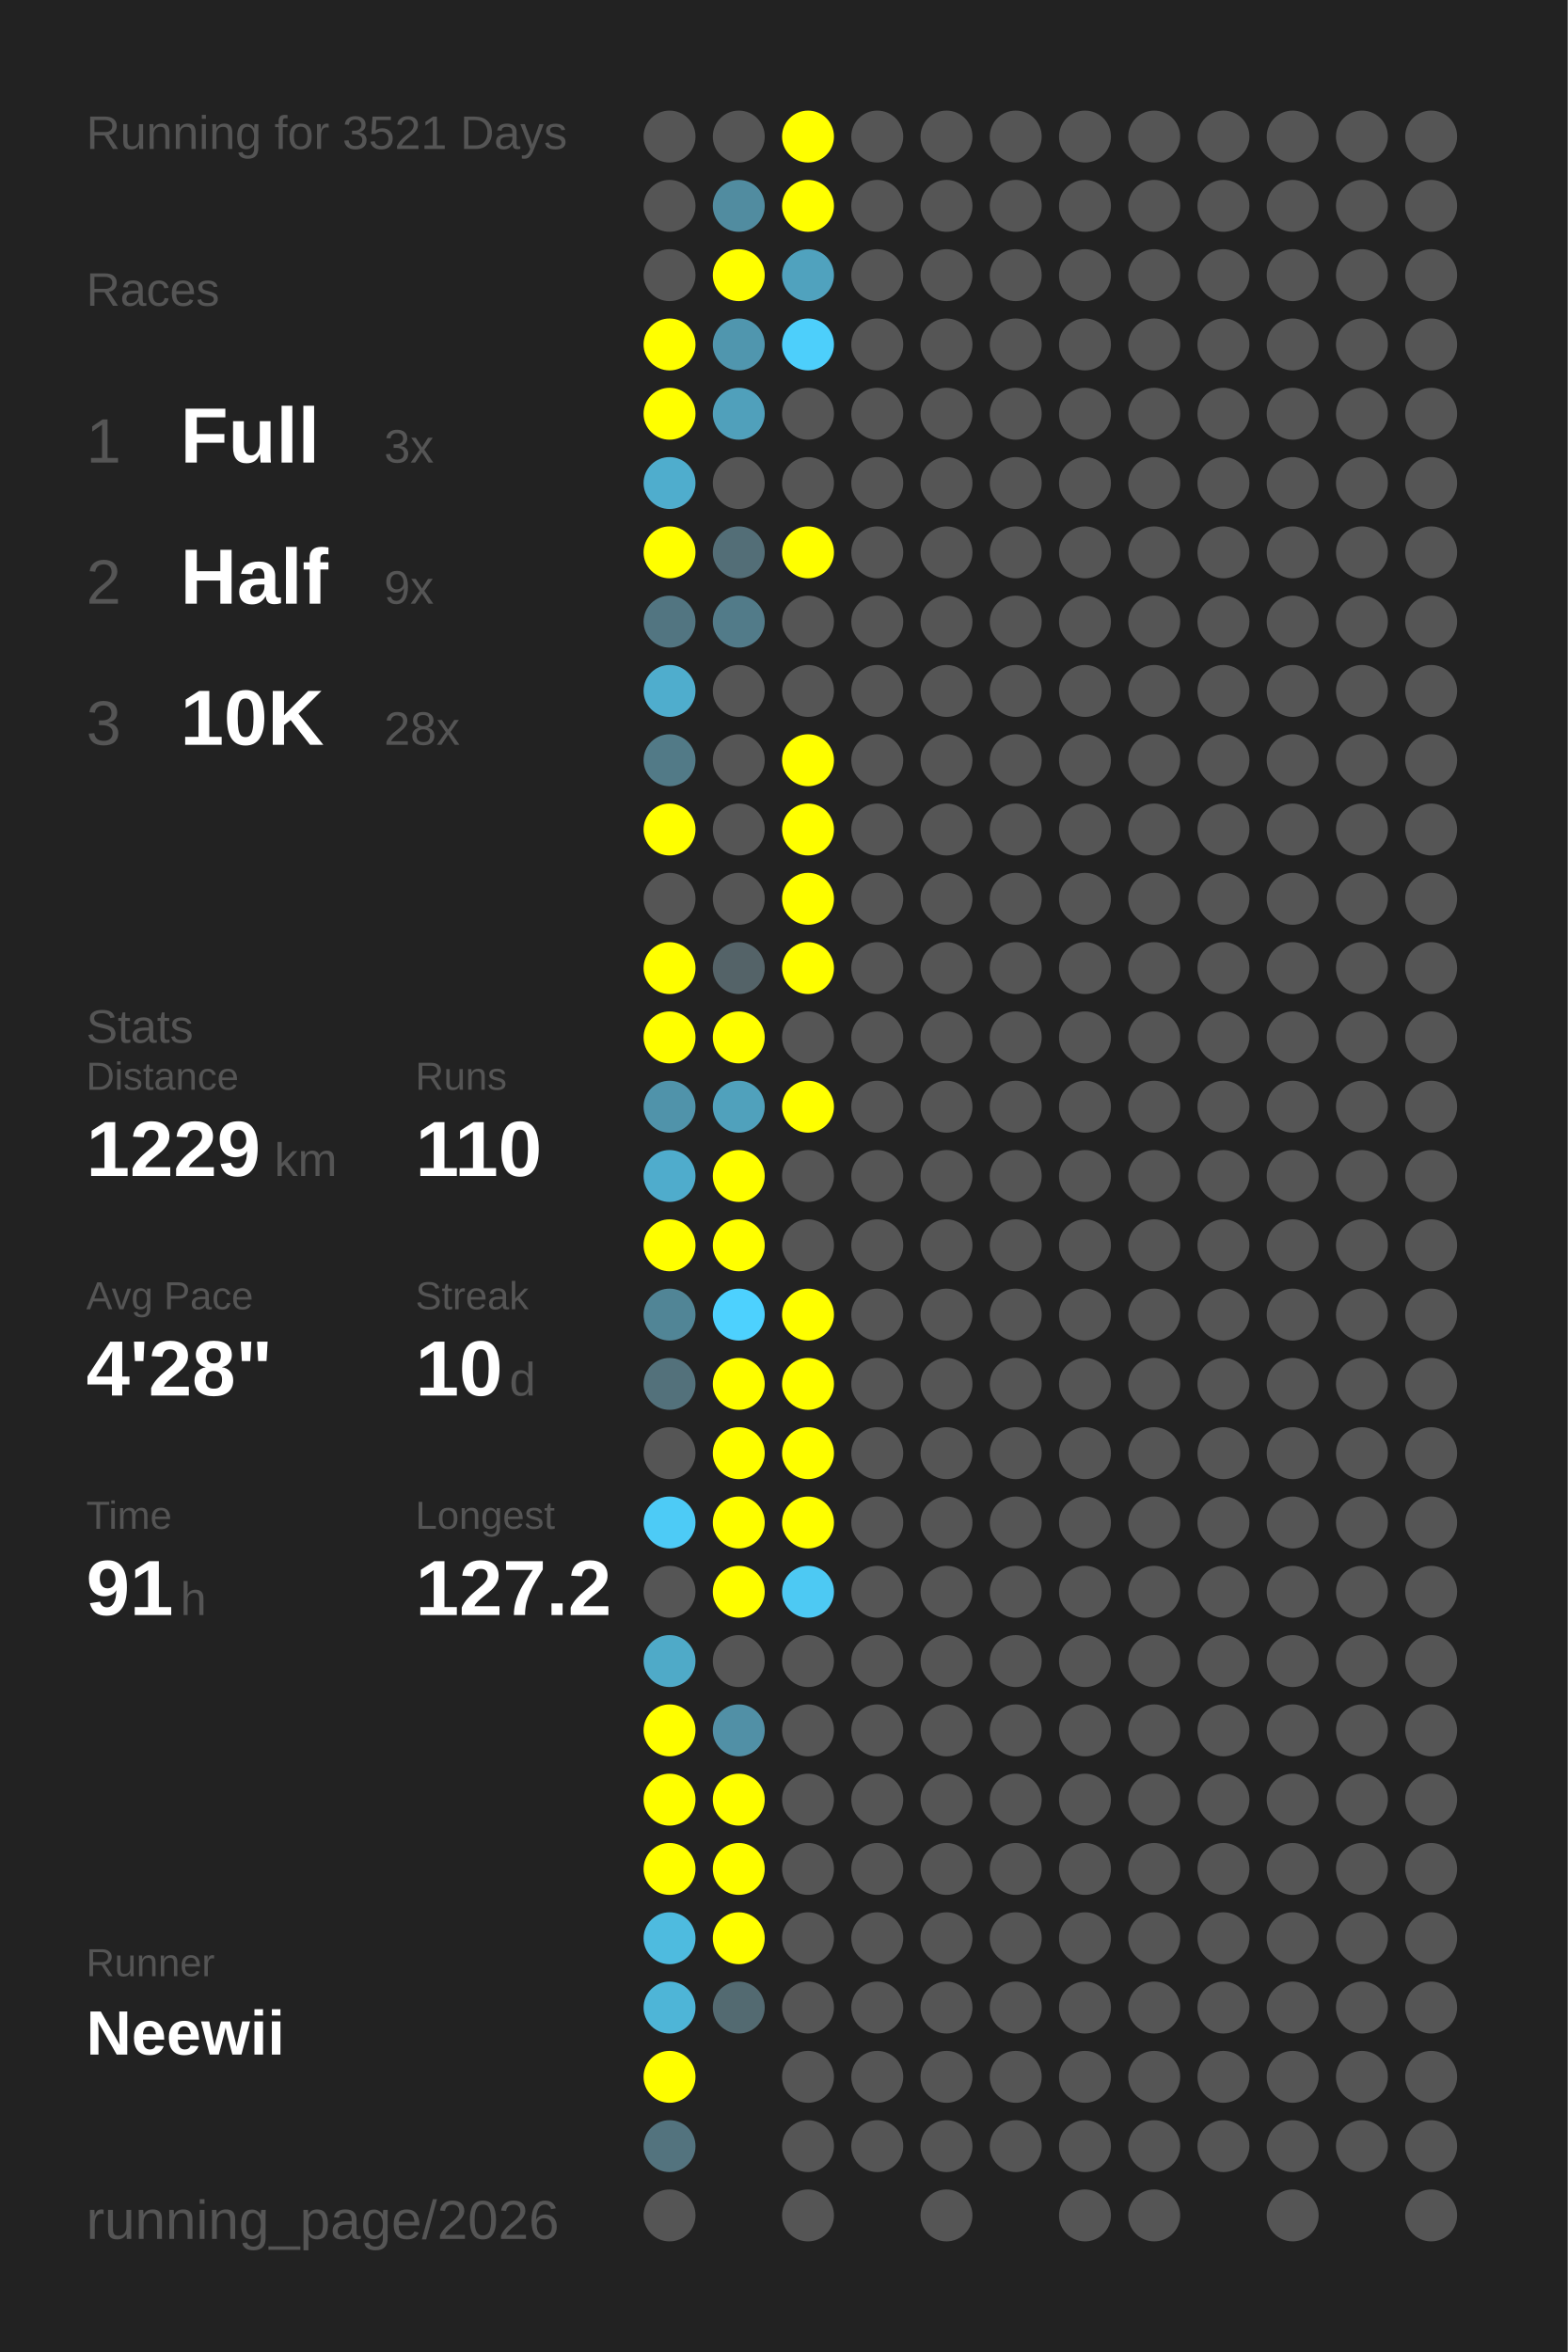
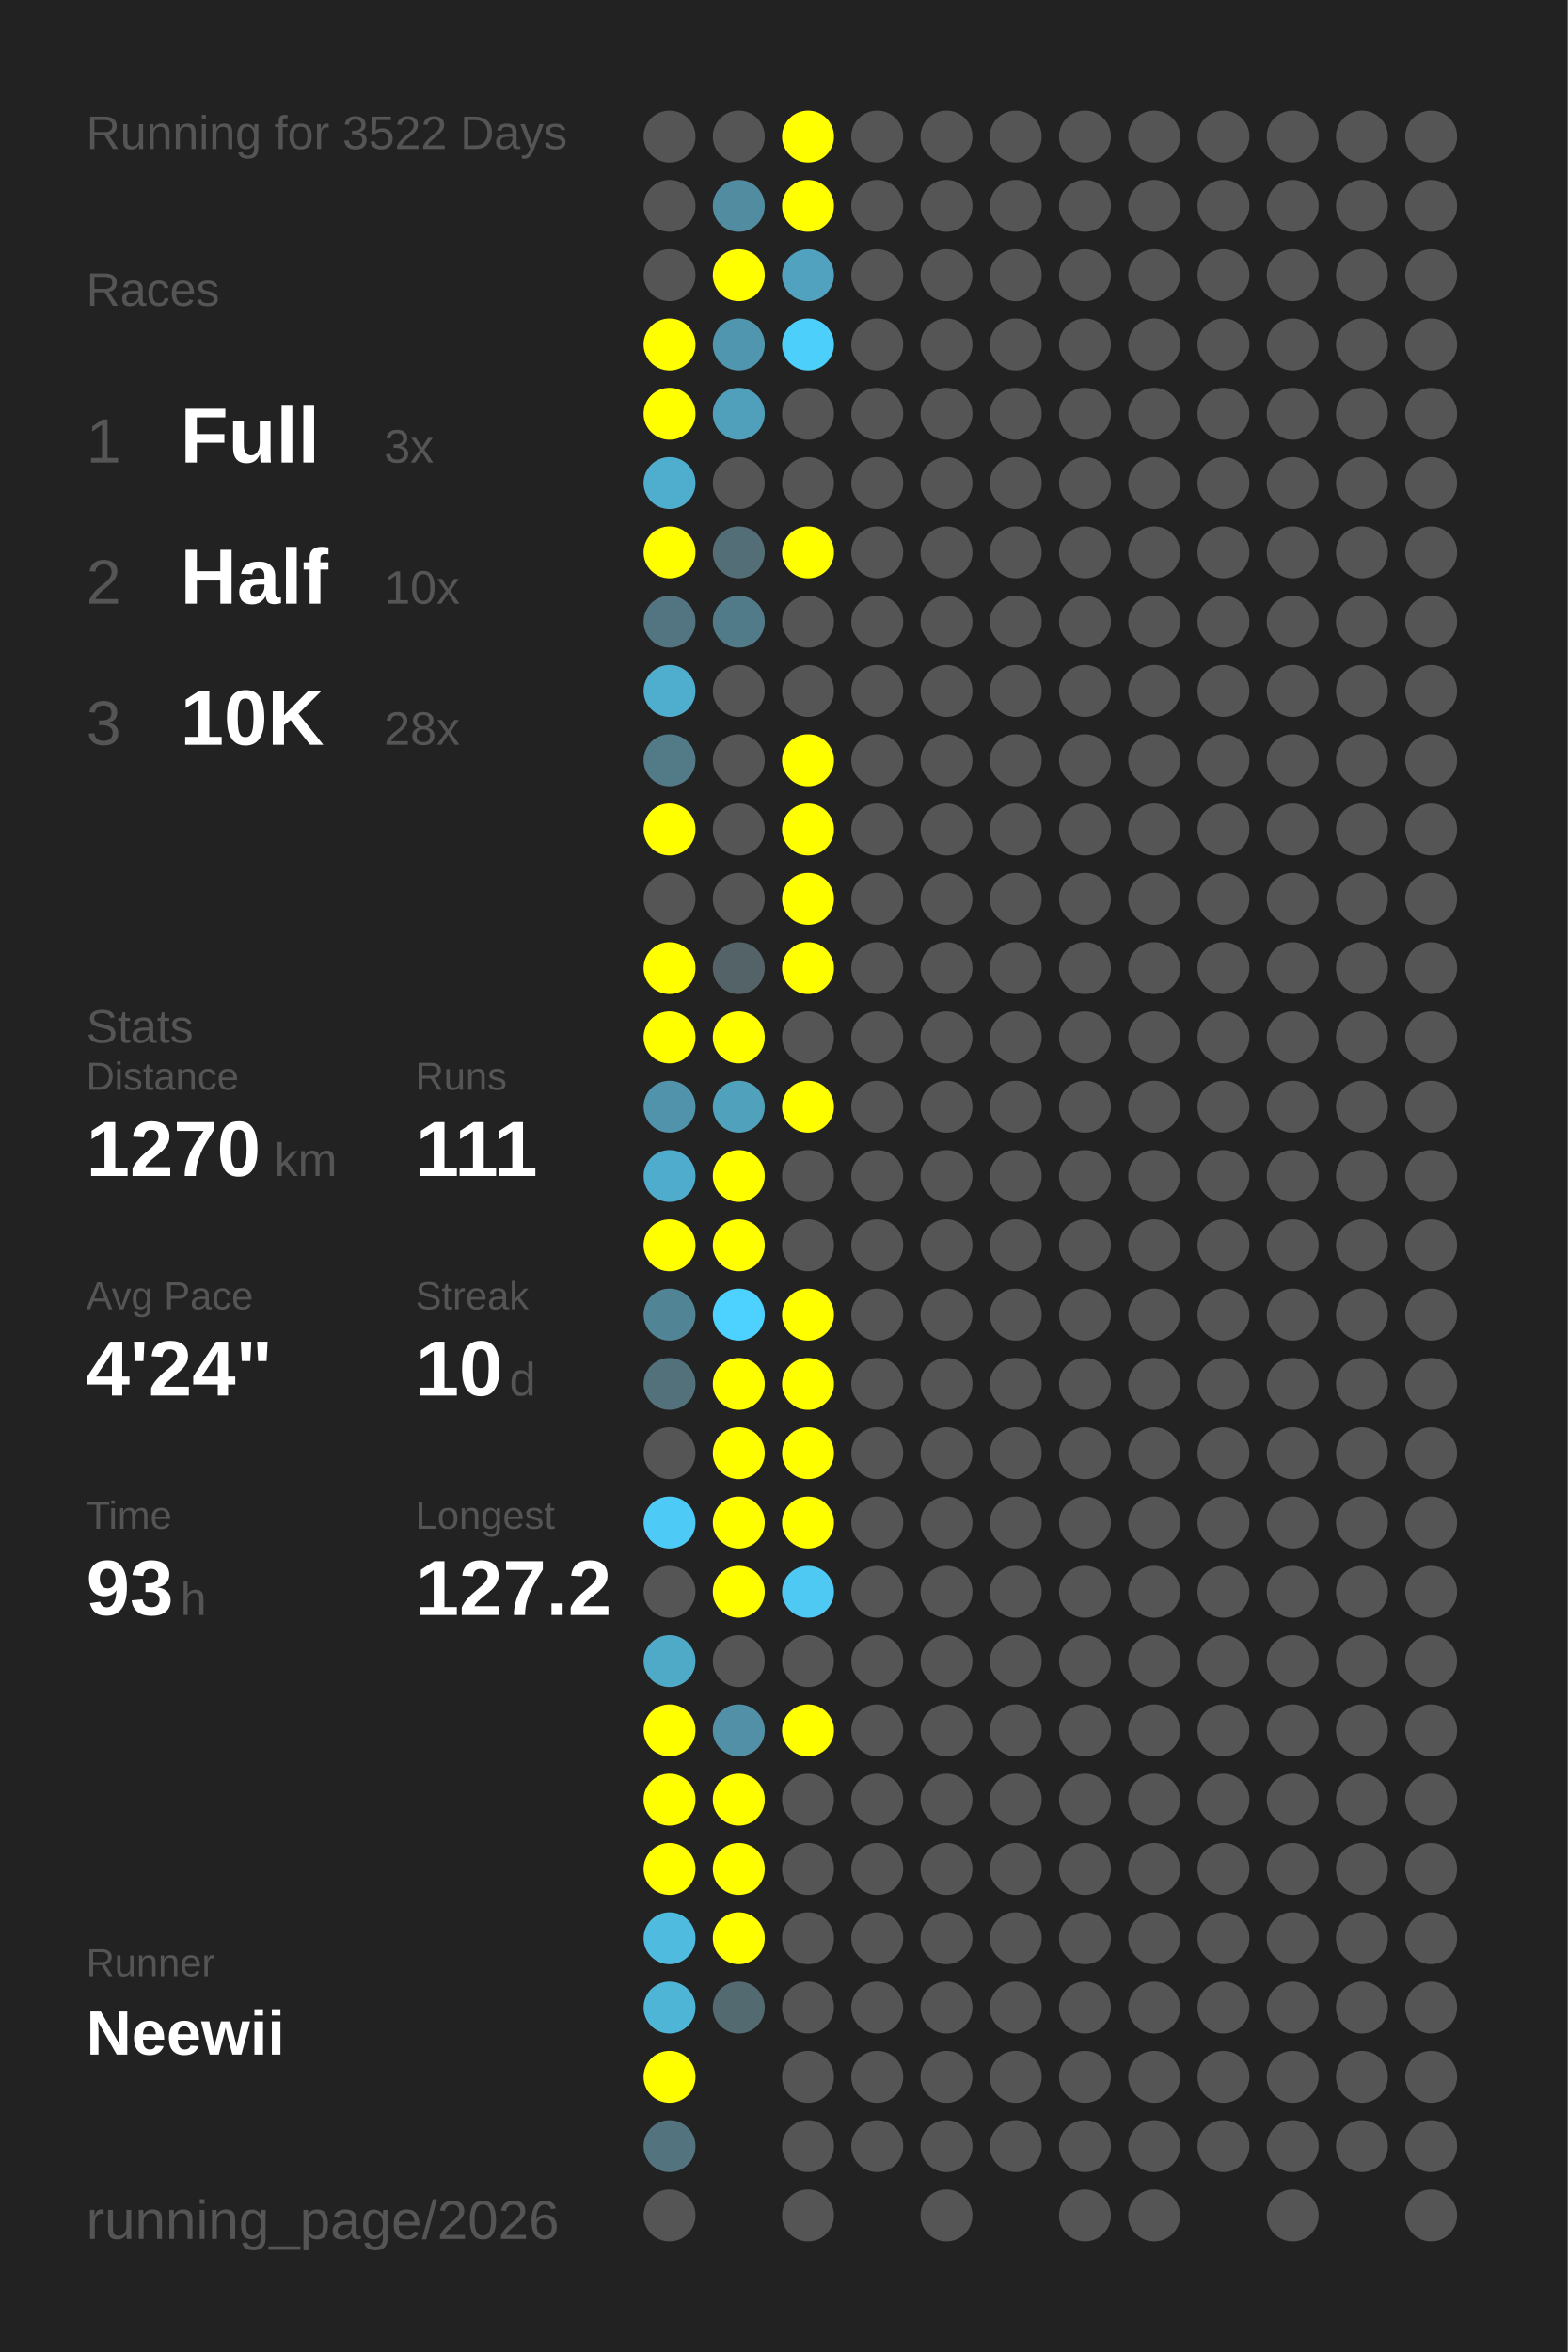
<svg xmlns="http://www.w3.org/2000/svg" baseProfile="full" height="300mm" version="1.1" viewBox="0,0,200,300" width="200mm">
  <defs />
  <rect fill="#222222" height="300" width="200" x="0" y="0" />
-   <text fill="#555555" style="font-size:6px; font-family:Arial;" x="11" y="19">Running for 3521 Days</text>
+   <text fill="#555555" style="font-size:6px; font-family:Arial;" x="11" y="19">Running for 3522 Days</text>
  <text fill="#555555" style="font-size:6px; font-family:Arial;" x="11" y="39">Races</text>
  <text fill="#555555" style="font-size:8px; font-family:Arial;" x="11" y="59">1</text>
  <text fill="#FFFFFF" style="font-size:10px; font-family:Arial; font-weight:bold;" x="23" y="59">Full</text>
  <text fill="#555555" style="font-size:6px; font-family:Arial;" x="49" y="59">3x</text>
  <text fill="#555555" style="font-size:8px; font-family:Arial;" x="11" y="77">2</text>
  <text fill="#FFFFFF" style="font-size:10px; font-family:Arial; font-weight:bold;" x="23" y="77">Half</text>
-   <text fill="#555555" style="font-size:6px; font-family:Arial;" x="49" y="77">9x</text>
+   <text fill="#555555" style="font-size:6px; font-family:Arial;" x="49" y="77">10x</text>
  <text fill="#555555" style="font-size:8px; font-family:Arial;" x="11" y="95">3</text>
  <text fill="#FFFFFF" style="font-size:10px; font-family:Arial; font-weight:bold;" x="23" y="95">10K</text>
  <text fill="#555555" style="font-size:6px; font-family:Arial;" x="49" y="95">28x</text>
  <text fill="#555555" style="font-size:6px; font-family:Arial;" x="11" y="133">Stats</text>
  <text fill="#555555" style="font-size:5px; font-family:Arial;" x="11" y="139">Distance</text>
-   <text fill="#FFFFFF" style="font-size:10px; font-family:Arial; font-weight:bold;" x="11" y="150">1229</text>
+   <text fill="#FFFFFF" style="font-size:10px; font-family:Arial; font-weight:bold;" x="11" y="150">1270</text>
  <text fill="#555555" style="font-size:6px; font-family:Arial;" x="35" y="150">km</text>
  <text fill="#555555" style="font-size:5px; font-family:Arial;" x="53" y="139">Runs</text>
-   <text fill="#FFFFFF" style="font-size:10px; font-family:Arial; font-weight:bold;" x="53" y="150">110</text>
+   <text fill="#FFFFFF" style="font-size:10px; font-family:Arial; font-weight:bold;" x="53" y="150">111</text>
  <text fill="#555555" style="font-size:5px; font-family:Arial;" x="11" y="167">Avg Pace</text>
-   <text fill="#FFFFFF" style="font-size:10px; font-family:Arial; font-weight:bold;" x="11" y="178">4'28"</text>
+   <text fill="#FFFFFF" style="font-size:10px; font-family:Arial; font-weight:bold;" x="11" y="178">4'24"</text>
  <text fill="#555555" style="font-size:5px; font-family:Arial;" x="53" y="167">Streak</text>
  <text fill="#FFFFFF" style="font-size:10px; font-family:Arial; font-weight:bold;" x="53" y="178">10</text>
  <text fill="#555555" style="font-size:6px; font-family:Arial;" x="65" y="178">d</text>
  <text fill="#555555" style="font-size:5px; font-family:Arial;" x="11" y="195">Time</text>
-   <text fill="#FFFFFF" style="font-size:10px; font-family:Arial; font-weight:bold;" x="11" y="206">91</text>
+   <text fill="#FFFFFF" style="font-size:10px; font-family:Arial; font-weight:bold;" x="11" y="206">93</text>
  <text fill="#555555" style="font-size:6px; font-family:Arial;" x="23" y="206">h</text>
  <text fill="#555555" style="font-size:5px; font-family:Arial;" x="53" y="195">Longest</text>
  <text fill="#FFFFFF" style="font-size:10px; font-family:Arial; font-weight:bold;" x="53" y="206">127.2</text>
  <text fill="#555555" style="font-size:5px; font-family:Arial;" x="11" y="252.065">Runner</text>
  <text fill="#FFFFFF" style="font-size:8px; font-family:Arial; font-weight:bold;" x="11" y="262.065">Neewii</text>
  <text fill="#555555" style="font-size:7px; font-family:Arial;" x="11" y="285.581">running_page/2026</text>
  <circle cx="85.417" cy="17.419" fill="#555555" r="3.312" />
  <circle cx="85.417" cy="26.258" fill="#555555" r="3.312" />
  <circle cx="85.417" cy="35.097" fill="#555555" r="3.312" />
  <circle cx="85.417" cy="43.935" fill="#FFFF00" r="3.312" />
  <circle cx="85.417" cy="52.774" fill="#FFFF00" r="3.312" />
  <circle cx="85.417" cy="61.613" fill="#4fadcd" r="3.312" />
  <circle cx="85.417" cy="70.452" fill="#FFFF00" r="3.312" />
  <circle cx="85.417" cy="79.29" fill="#527581" r="3.312" />
  <circle cx="85.417" cy="88.129" fill="#4fadcd" r="3.312" />
  <circle cx="85.417" cy="96.968" fill="#527a87" r="3.312" />
  <circle cx="85.417" cy="105.806" fill="#FFFF00" r="3.312" />
  <circle cx="85.417" cy="114.645" fill="#555555" r="3.312" />
  <circle cx="85.417" cy="123.484" fill="#FFFF00" r="3.312" />
  <circle cx="85.417" cy="132.323" fill="#FFFF00" r="3.312" />
  <circle cx="85.417" cy="141.161" fill="#5093aa" r="3.312" />
  <circle cx="85.417" cy="150" fill="#4faccc" r="3.312" />
  <circle cx="85.417" cy="158.839" fill="#FFFF00" r="3.312" />
  <circle cx="85.417" cy="167.677" fill="#518596" r="3.312" />
  <circle cx="85.417" cy="176.516" fill="#53717b" r="3.312" />
  <circle cx="85.417" cy="185.355" fill="#555555" r="3.312" />
  <circle cx="85.417" cy="194.194" fill="#4dcbf6" r="3.312" />
  <circle cx="85.417" cy="203.032" fill="#555555" r="3.312" />
  <circle cx="85.417" cy="211.871" fill="#4faac8" r="3.312" />
  <circle cx="85.417" cy="220.71" fill="#FFFF00" r="3.312" />
  <circle cx="85.417" cy="229.548" fill="#FFFF00" r="3.312" />
  <circle cx="85.417" cy="238.387" fill="#FFFF00" r="3.312" />
  <circle cx="85.417" cy="247.226" fill="#4ebbdf" r="3.312" />
  <circle cx="85.417" cy="256.065" fill="#4eb5d7" r="3.312" />
  <circle cx="85.417" cy="264.903" fill="#FFFF00" r="3.312" />
  <circle cx="85.417" cy="273.742" fill="#53737e" r="3.312" />
  <circle cx="85.417" cy="282.581" fill="#555555" r="3.312" />
  <circle cx="94.25" cy="17.419" fill="#555555" r="3.312" />
  <circle cx="94.25" cy="26.258" fill="#518ca0" r="3.312" />
  <circle cx="94.25" cy="35.097" fill="#FFFF00" r="3.312" />
  <circle cx="94.25" cy="43.935" fill="#5096ae" r="3.312" />
  <circle cx="94.25" cy="52.774" fill="#50a0bb" r="3.312" />
  <circle cx="94.25" cy="61.613" fill="#555555" r="3.312" />
  <circle cx="94.25" cy="70.452" fill="#536e77" r="3.312" />
  <circle cx="94.25" cy="79.29" fill="#527b89" r="3.312" />
  <circle cx="94.25" cy="88.129" fill="#555555" r="3.312" />
  <circle cx="94.25" cy="96.968" fill="#555555" r="3.312" />
  <circle cx="94.25" cy="105.806" fill="#555555" r="3.312" />
  <circle cx="94.25" cy="114.645" fill="#555555" r="3.312" />
  <circle cx="94.25" cy="123.484" fill="#546368" r="3.312" />
  <circle cx="94.25" cy="132.323" fill="#FFFF00" r="3.312" />
  <circle cx="94.25" cy="141.161" fill="#50a1bc" r="3.312" />
  <circle cx="94.25" cy="150" fill="#FFFF00" r="3.312" />
  <circle cx="94.25" cy="158.839" fill="#FFFF00" r="3.312" />
  <circle cx="94.25" cy="167.677" fill="#4dd1fe" r="3.312" />
  <circle cx="94.25" cy="176.516" fill="#FFFF00" r="3.312" />
  <circle cx="94.25" cy="185.355" fill="#FFFF00" r="3.312" />
  <circle cx="94.25" cy="194.194" fill="#FFFF00" r="3.312" />
  <circle cx="94.25" cy="203.032" fill="#FFFF00" r="3.312" />
  <circle cx="94.25" cy="211.871" fill="#555555" r="3.312" />
  <circle cx="94.25" cy="220.71" fill="#5190a6" r="3.312" />
  <circle cx="94.25" cy="229.548" fill="#FFFF00" r="3.312" />
  <circle cx="94.25" cy="238.387" fill="#FFFF00" r="3.312" />
  <circle cx="94.25" cy="247.226" fill="#FFFF00" r="3.312" />
  <circle cx="94.25" cy="256.065" fill="#536a71" r="3.312" />
  <circle cx="103.083" cy="17.419" fill="#FFFF00" r="3.312" />
  <circle cx="103.083" cy="26.258" fill="#FFFF00" r="3.312" />
  <circle cx="103.083" cy="35.097" fill="#50a2be" r="3.312" />
  <circle cx="103.083" cy="43.935" fill="#4dcffb" r="3.312" />
  <circle cx="103.083" cy="52.774" fill="#555555" r="3.312" />
  <circle cx="103.083" cy="61.613" fill="#555555" r="3.312" />
  <circle cx="103.083" cy="70.452" fill="#FFFF00" r="3.312" />
  <circle cx="103.083" cy="79.29" fill="#555555" r="3.312" />
  <circle cx="103.083" cy="88.129" fill="#555555" r="3.312" />
  <circle cx="103.083" cy="96.968" fill="#FFFF00" r="3.312" />
  <circle cx="103.083" cy="105.806" fill="#FFFF00" r="3.312" />
  <circle cx="103.083" cy="114.645" fill="#FFFF00" r="3.312" />
  <circle cx="103.083" cy="123.484" fill="#FFFF00" r="3.312" />
  <circle cx="103.083" cy="132.323" fill="#555555" r="3.312" />
  <circle cx="103.083" cy="141.161" fill="#FFFF00" r="3.312" />
  <circle cx="103.083" cy="150" fill="#555555" r="3.312" />
  <circle cx="103.083" cy="158.839" fill="#555555" r="3.312" />
  <circle cx="103.083" cy="167.677" fill="#FFFF00" r="3.312" />
  <circle cx="103.083" cy="176.516" fill="#FFFF00" r="3.312" />
  <circle cx="103.083" cy="185.355" fill="#FFFF00" r="3.312" />
  <circle cx="103.083" cy="194.194" fill="#FFFF00" r="3.312" />
  <circle cx="103.083" cy="203.032" fill="#4dc9f3" r="3.312" />
  <circle cx="103.083" cy="211.871" fill="#555555" r="3.312" />
-   <circle cx="103.083" cy="220.71" fill="#555555" r="3.312" />
+   <circle cx="103.083" cy="220.71" fill="#FFFF00" r="3.312" />
  <circle cx="103.083" cy="229.548" fill="#555555" r="3.312" />
  <circle cx="103.083" cy="238.387" fill="#555555" r="3.312" />
  <circle cx="103.083" cy="247.226" fill="#555555" r="3.312" />
  <circle cx="103.083" cy="256.065" fill="#555555" r="3.312" />
  <circle cx="103.083" cy="264.903" fill="#555555" r="3.312" />
  <circle cx="103.083" cy="273.742" fill="#555555" r="3.312" />
  <circle cx="103.083" cy="282.581" fill="#555555" r="3.312" />
  <circle cx="111.917" cy="17.419" fill="#555555" r="3.312" />
  <circle cx="111.917" cy="26.258" fill="#555555" r="3.312" />
  <circle cx="111.917" cy="35.097" fill="#555555" r="3.312" />
  <circle cx="111.917" cy="43.935" fill="#555555" r="3.312" />
  <circle cx="111.917" cy="52.774" fill="#555555" r="3.312" />
  <circle cx="111.917" cy="61.613" fill="#555555" r="3.312" />
  <circle cx="111.917" cy="70.452" fill="#555555" r="3.312" />
  <circle cx="111.917" cy="79.29" fill="#555555" r="3.312" />
  <circle cx="111.917" cy="88.129" fill="#555555" r="3.312" />
  <circle cx="111.917" cy="96.968" fill="#555555" r="3.312" />
  <circle cx="111.917" cy="105.806" fill="#555555" r="3.312" />
  <circle cx="111.917" cy="114.645" fill="#555555" r="3.312" />
  <circle cx="111.917" cy="123.484" fill="#555555" r="3.312" />
  <circle cx="111.917" cy="132.323" fill="#555555" r="3.312" />
  <circle cx="111.917" cy="141.161" fill="#555555" r="3.312" />
  <circle cx="111.917" cy="150" fill="#555555" r="3.312" />
  <circle cx="111.917" cy="158.839" fill="#555555" r="3.312" />
  <circle cx="111.917" cy="167.677" fill="#555555" r="3.312" />
  <circle cx="111.917" cy="176.516" fill="#555555" r="3.312" />
  <circle cx="111.917" cy="185.355" fill="#555555" r="3.312" />
  <circle cx="111.917" cy="194.194" fill="#555555" r="3.312" />
  <circle cx="111.917" cy="203.032" fill="#555555" r="3.312" />
  <circle cx="111.917" cy="211.871" fill="#555555" r="3.312" />
  <circle cx="111.917" cy="220.71" fill="#555555" r="3.312" />
  <circle cx="111.917" cy="229.548" fill="#555555" r="3.312" />
  <circle cx="111.917" cy="238.387" fill="#555555" r="3.312" />
  <circle cx="111.917" cy="247.226" fill="#555555" r="3.312" />
  <circle cx="111.917" cy="256.065" fill="#555555" r="3.312" />
  <circle cx="111.917" cy="264.903" fill="#555555" r="3.312" />
  <circle cx="111.917" cy="273.742" fill="#555555" r="3.312" />
  <circle cx="120.75" cy="17.419" fill="#555555" r="3.312" />
  <circle cx="120.75" cy="26.258" fill="#555555" r="3.312" />
  <circle cx="120.75" cy="35.097" fill="#555555" r="3.312" />
  <circle cx="120.75" cy="43.935" fill="#555555" r="3.312" />
  <circle cx="120.75" cy="52.774" fill="#555555" r="3.312" />
  <circle cx="120.75" cy="61.613" fill="#555555" r="3.312" />
  <circle cx="120.75" cy="70.452" fill="#555555" r="3.312" />
  <circle cx="120.75" cy="79.29" fill="#555555" r="3.312" />
  <circle cx="120.75" cy="88.129" fill="#555555" r="3.312" />
  <circle cx="120.75" cy="96.968" fill="#555555" r="3.312" />
  <circle cx="120.75" cy="105.806" fill="#555555" r="3.312" />
  <circle cx="120.75" cy="114.645" fill="#555555" r="3.312" />
  <circle cx="120.75" cy="123.484" fill="#555555" r="3.312" />
  <circle cx="120.75" cy="132.323" fill="#555555" r="3.312" />
  <circle cx="120.75" cy="141.161" fill="#555555" r="3.312" />
  <circle cx="120.75" cy="150" fill="#555555" r="3.312" />
  <circle cx="120.75" cy="158.839" fill="#555555" r="3.312" />
  <circle cx="120.75" cy="167.677" fill="#555555" r="3.312" />
  <circle cx="120.75" cy="176.516" fill="#555555" r="3.312" />
  <circle cx="120.75" cy="185.355" fill="#555555" r="3.312" />
  <circle cx="120.75" cy="194.194" fill="#555555" r="3.312" />
  <circle cx="120.75" cy="203.032" fill="#555555" r="3.312" />
  <circle cx="120.75" cy="211.871" fill="#555555" r="3.312" />
  <circle cx="120.75" cy="220.71" fill="#555555" r="3.312" />
  <circle cx="120.75" cy="229.548" fill="#555555" r="3.312" />
  <circle cx="120.75" cy="238.387" fill="#555555" r="3.312" />
  <circle cx="120.75" cy="247.226" fill="#555555" r="3.312" />
  <circle cx="120.75" cy="256.065" fill="#555555" r="3.312" />
  <circle cx="120.75" cy="264.903" fill="#555555" r="3.312" />
  <circle cx="120.75" cy="273.742" fill="#555555" r="3.312" />
  <circle cx="120.75" cy="282.581" fill="#555555" r="3.312" />
  <circle cx="129.583" cy="17.419" fill="#555555" r="3.312" />
  <circle cx="129.583" cy="26.258" fill="#555555" r="3.312" />
  <circle cx="129.583" cy="35.097" fill="#555555" r="3.312" />
  <circle cx="129.583" cy="43.935" fill="#555555" r="3.312" />
  <circle cx="129.583" cy="52.774" fill="#555555" r="3.312" />
  <circle cx="129.583" cy="61.613" fill="#555555" r="3.312" />
  <circle cx="129.583" cy="70.452" fill="#555555" r="3.312" />
  <circle cx="129.583" cy="79.29" fill="#555555" r="3.312" />
  <circle cx="129.583" cy="88.129" fill="#555555" r="3.312" />
  <circle cx="129.583" cy="96.968" fill="#555555" r="3.312" />
  <circle cx="129.583" cy="105.806" fill="#555555" r="3.312" />
  <circle cx="129.583" cy="114.645" fill="#555555" r="3.312" />
  <circle cx="129.583" cy="123.484" fill="#555555" r="3.312" />
  <circle cx="129.583" cy="132.323" fill="#555555" r="3.312" />
  <circle cx="129.583" cy="141.161" fill="#555555" r="3.312" />
  <circle cx="129.583" cy="150" fill="#555555" r="3.312" />
  <circle cx="129.583" cy="158.839" fill="#555555" r="3.312" />
  <circle cx="129.583" cy="167.677" fill="#555555" r="3.312" />
  <circle cx="129.583" cy="176.516" fill="#555555" r="3.312" />
  <circle cx="129.583" cy="185.355" fill="#555555" r="3.312" />
  <circle cx="129.583" cy="194.194" fill="#555555" r="3.312" />
  <circle cx="129.583" cy="203.032" fill="#555555" r="3.312" />
  <circle cx="129.583" cy="211.871" fill="#555555" r="3.312" />
  <circle cx="129.583" cy="220.71" fill="#555555" r="3.312" />
  <circle cx="129.583" cy="229.548" fill="#555555" r="3.312" />
  <circle cx="129.583" cy="238.387" fill="#555555" r="3.312" />
  <circle cx="129.583" cy="247.226" fill="#555555" r="3.312" />
  <circle cx="129.583" cy="256.065" fill="#555555" r="3.312" />
  <circle cx="129.583" cy="264.903" fill="#555555" r="3.312" />
  <circle cx="129.583" cy="273.742" fill="#555555" r="3.312" />
  <circle cx="138.417" cy="17.419" fill="#555555" r="3.312" />
  <circle cx="138.417" cy="26.258" fill="#555555" r="3.312" />
  <circle cx="138.417" cy="35.097" fill="#555555" r="3.312" />
  <circle cx="138.417" cy="43.935" fill="#555555" r="3.312" />
  <circle cx="138.417" cy="52.774" fill="#555555" r="3.312" />
  <circle cx="138.417" cy="61.613" fill="#555555" r="3.312" />
  <circle cx="138.417" cy="70.452" fill="#555555" r="3.312" />
  <circle cx="138.417" cy="79.29" fill="#555555" r="3.312" />
  <circle cx="138.417" cy="88.129" fill="#555555" r="3.312" />
  <circle cx="138.417" cy="96.968" fill="#555555" r="3.312" />
  <circle cx="138.417" cy="105.806" fill="#555555" r="3.312" />
  <circle cx="138.417" cy="114.645" fill="#555555" r="3.312" />
  <circle cx="138.417" cy="123.484" fill="#555555" r="3.312" />
  <circle cx="138.417" cy="132.323" fill="#555555" r="3.312" />
  <circle cx="138.417" cy="141.161" fill="#555555" r="3.312" />
  <circle cx="138.417" cy="150" fill="#555555" r="3.312" />
  <circle cx="138.417" cy="158.839" fill="#555555" r="3.312" />
  <circle cx="138.417" cy="167.677" fill="#555555" r="3.312" />
  <circle cx="138.417" cy="176.516" fill="#555555" r="3.312" />
  <circle cx="138.417" cy="185.355" fill="#555555" r="3.312" />
  <circle cx="138.417" cy="194.194" fill="#555555" r="3.312" />
  <circle cx="138.417" cy="203.032" fill="#555555" r="3.312" />
  <circle cx="138.417" cy="211.871" fill="#555555" r="3.312" />
  <circle cx="138.417" cy="220.71" fill="#555555" r="3.312" />
  <circle cx="138.417" cy="229.548" fill="#555555" r="3.312" />
  <circle cx="138.417" cy="238.387" fill="#555555" r="3.312" />
  <circle cx="138.417" cy="247.226" fill="#555555" r="3.312" />
  <circle cx="138.417" cy="256.065" fill="#555555" r="3.312" />
  <circle cx="138.417" cy="264.903" fill="#555555" r="3.312" />
  <circle cx="138.417" cy="273.742" fill="#555555" r="3.312" />
  <circle cx="138.417" cy="282.581" fill="#555555" r="3.312" />
  <circle cx="147.25" cy="17.419" fill="#555555" r="3.312" />
  <circle cx="147.25" cy="26.258" fill="#555555" r="3.312" />
  <circle cx="147.25" cy="35.097" fill="#555555" r="3.312" />
  <circle cx="147.25" cy="43.935" fill="#555555" r="3.312" />
  <circle cx="147.25" cy="52.774" fill="#555555" r="3.312" />
  <circle cx="147.25" cy="61.613" fill="#555555" r="3.312" />
  <circle cx="147.25" cy="70.452" fill="#555555" r="3.312" />
  <circle cx="147.25" cy="79.29" fill="#555555" r="3.312" />
  <circle cx="147.25" cy="88.129" fill="#555555" r="3.312" />
  <circle cx="147.25" cy="96.968" fill="#555555" r="3.312" />
  <circle cx="147.25" cy="105.806" fill="#555555" r="3.312" />
  <circle cx="147.25" cy="114.645" fill="#555555" r="3.312" />
  <circle cx="147.25" cy="123.484" fill="#555555" r="3.312" />
  <circle cx="147.25" cy="132.323" fill="#555555" r="3.312" />
  <circle cx="147.25" cy="141.161" fill="#555555" r="3.312" />
  <circle cx="147.25" cy="150" fill="#555555" r="3.312" />
  <circle cx="147.25" cy="158.839" fill="#555555" r="3.312" />
  <circle cx="147.25" cy="167.677" fill="#555555" r="3.312" />
  <circle cx="147.25" cy="176.516" fill="#555555" r="3.312" />
  <circle cx="147.25" cy="185.355" fill="#555555" r="3.312" />
  <circle cx="147.25" cy="194.194" fill="#555555" r="3.312" />
  <circle cx="147.25" cy="203.032" fill="#555555" r="3.312" />
  <circle cx="147.25" cy="211.871" fill="#555555" r="3.312" />
  <circle cx="147.25" cy="220.71" fill="#555555" r="3.312" />
  <circle cx="147.25" cy="229.548" fill="#555555" r="3.312" />
  <circle cx="147.25" cy="238.387" fill="#555555" r="3.312" />
  <circle cx="147.25" cy="247.226" fill="#555555" r="3.312" />
  <circle cx="147.25" cy="256.065" fill="#555555" r="3.312" />
  <circle cx="147.25" cy="264.903" fill="#555555" r="3.312" />
  <circle cx="147.25" cy="273.742" fill="#555555" r="3.312" />
  <circle cx="147.25" cy="282.581" fill="#555555" r="3.312" />
  <circle cx="156.083" cy="17.419" fill="#555555" r="3.312" />
  <circle cx="156.083" cy="26.258" fill="#555555" r="3.312" />
  <circle cx="156.083" cy="35.097" fill="#555555" r="3.312" />
  <circle cx="156.083" cy="43.935" fill="#555555" r="3.312" />
  <circle cx="156.083" cy="52.774" fill="#555555" r="3.312" />
  <circle cx="156.083" cy="61.613" fill="#555555" r="3.312" />
  <circle cx="156.083" cy="70.452" fill="#555555" r="3.312" />
  <circle cx="156.083" cy="79.29" fill="#555555" r="3.312" />
  <circle cx="156.083" cy="88.129" fill="#555555" r="3.312" />
  <circle cx="156.083" cy="96.968" fill="#555555" r="3.312" />
  <circle cx="156.083" cy="105.806" fill="#555555" r="3.312" />
  <circle cx="156.083" cy="114.645" fill="#555555" r="3.312" />
  <circle cx="156.083" cy="123.484" fill="#555555" r="3.312" />
  <circle cx="156.083" cy="132.323" fill="#555555" r="3.312" />
  <circle cx="156.083" cy="141.161" fill="#555555" r="3.312" />
  <circle cx="156.083" cy="150" fill="#555555" r="3.312" />
  <circle cx="156.083" cy="158.839" fill="#555555" r="3.312" />
  <circle cx="156.083" cy="167.677" fill="#555555" r="3.312" />
  <circle cx="156.083" cy="176.516" fill="#555555" r="3.312" />
  <circle cx="156.083" cy="185.355" fill="#555555" r="3.312" />
  <circle cx="156.083" cy="194.194" fill="#555555" r="3.312" />
  <circle cx="156.083" cy="203.032" fill="#555555" r="3.312" />
  <circle cx="156.083" cy="211.871" fill="#555555" r="3.312" />
  <circle cx="156.083" cy="220.71" fill="#555555" r="3.312" />
  <circle cx="156.083" cy="229.548" fill="#555555" r="3.312" />
  <circle cx="156.083" cy="238.387" fill="#555555" r="3.312" />
  <circle cx="156.083" cy="247.226" fill="#555555" r="3.312" />
  <circle cx="156.083" cy="256.065" fill="#555555" r="3.312" />
  <circle cx="156.083" cy="264.903" fill="#555555" r="3.312" />
  <circle cx="156.083" cy="273.742" fill="#555555" r="3.312" />
  <circle cx="164.917" cy="17.419" fill="#555555" r="3.312" />
  <circle cx="164.917" cy="26.258" fill="#555555" r="3.312" />
  <circle cx="164.917" cy="35.097" fill="#555555" r="3.312" />
  <circle cx="164.917" cy="43.935" fill="#555555" r="3.312" />
  <circle cx="164.917" cy="52.774" fill="#555555" r="3.312" />
  <circle cx="164.917" cy="61.613" fill="#555555" r="3.312" />
  <circle cx="164.917" cy="70.452" fill="#555555" r="3.312" />
  <circle cx="164.917" cy="79.29" fill="#555555" r="3.312" />
  <circle cx="164.917" cy="88.129" fill="#555555" r="3.312" />
  <circle cx="164.917" cy="96.968" fill="#555555" r="3.312" />
  <circle cx="164.917" cy="105.806" fill="#555555" r="3.312" />
  <circle cx="164.917" cy="114.645" fill="#555555" r="3.312" />
  <circle cx="164.917" cy="123.484" fill="#555555" r="3.312" />
  <circle cx="164.917" cy="132.323" fill="#555555" r="3.312" />
  <circle cx="164.917" cy="141.161" fill="#555555" r="3.312" />
  <circle cx="164.917" cy="150" fill="#555555" r="3.312" />
  <circle cx="164.917" cy="158.839" fill="#555555" r="3.312" />
  <circle cx="164.917" cy="167.677" fill="#555555" r="3.312" />
  <circle cx="164.917" cy="176.516" fill="#555555" r="3.312" />
  <circle cx="164.917" cy="185.355" fill="#555555" r="3.312" />
  <circle cx="164.917" cy="194.194" fill="#555555" r="3.312" />
  <circle cx="164.917" cy="203.032" fill="#555555" r="3.312" />
  <circle cx="164.917" cy="211.871" fill="#555555" r="3.312" />
  <circle cx="164.917" cy="220.71" fill="#555555" r="3.312" />
  <circle cx="164.917" cy="229.548" fill="#555555" r="3.312" />
  <circle cx="164.917" cy="238.387" fill="#555555" r="3.312" />
  <circle cx="164.917" cy="247.226" fill="#555555" r="3.312" />
  <circle cx="164.917" cy="256.065" fill="#555555" r="3.312" />
  <circle cx="164.917" cy="264.903" fill="#555555" r="3.312" />
  <circle cx="164.917" cy="273.742" fill="#555555" r="3.312" />
  <circle cx="164.917" cy="282.581" fill="#555555" r="3.312" />
  <circle cx="173.75" cy="17.419" fill="#555555" r="3.312" />
  <circle cx="173.75" cy="26.258" fill="#555555" r="3.312" />
  <circle cx="173.75" cy="35.097" fill="#555555" r="3.312" />
  <circle cx="173.75" cy="43.935" fill="#555555" r="3.312" />
  <circle cx="173.75" cy="52.774" fill="#555555" r="3.312" />
  <circle cx="173.75" cy="61.613" fill="#555555" r="3.312" />
  <circle cx="173.75" cy="70.452" fill="#555555" r="3.312" />
  <circle cx="173.75" cy="79.29" fill="#555555" r="3.312" />
  <circle cx="173.75" cy="88.129" fill="#555555" r="3.312" />
  <circle cx="173.75" cy="96.968" fill="#555555" r="3.312" />
  <circle cx="173.75" cy="105.806" fill="#555555" r="3.312" />
  <circle cx="173.75" cy="114.645" fill="#555555" r="3.312" />
  <circle cx="173.75" cy="123.484" fill="#555555" r="3.312" />
  <circle cx="173.75" cy="132.323" fill="#555555" r="3.312" />
  <circle cx="173.75" cy="141.161" fill="#555555" r="3.312" />
  <circle cx="173.75" cy="150" fill="#555555" r="3.312" />
  <circle cx="173.75" cy="158.839" fill="#555555" r="3.312" />
  <circle cx="173.75" cy="167.677" fill="#555555" r="3.312" />
  <circle cx="173.75" cy="176.516" fill="#555555" r="3.312" />
  <circle cx="173.75" cy="185.355" fill="#555555" r="3.312" />
  <circle cx="173.75" cy="194.194" fill="#555555" r="3.312" />
  <circle cx="173.75" cy="203.032" fill="#555555" r="3.312" />
  <circle cx="173.75" cy="211.871" fill="#555555" r="3.312" />
  <circle cx="173.75" cy="220.71" fill="#555555" r="3.312" />
  <circle cx="173.75" cy="229.548" fill="#555555" r="3.312" />
  <circle cx="173.75" cy="238.387" fill="#555555" r="3.312" />
  <circle cx="173.75" cy="247.226" fill="#555555" r="3.312" />
  <circle cx="173.75" cy="256.065" fill="#555555" r="3.312" />
  <circle cx="173.75" cy="264.903" fill="#555555" r="3.312" />
  <circle cx="173.75" cy="273.742" fill="#555555" r="3.312" />
  <circle cx="182.583" cy="17.419" fill="#555555" r="3.312" />
  <circle cx="182.583" cy="26.258" fill="#555555" r="3.312" />
  <circle cx="182.583" cy="35.097" fill="#555555" r="3.312" />
  <circle cx="182.583" cy="43.935" fill="#555555" r="3.312" />
  <circle cx="182.583" cy="52.774" fill="#555555" r="3.312" />
  <circle cx="182.583" cy="61.613" fill="#555555" r="3.312" />
  <circle cx="182.583" cy="70.452" fill="#555555" r="3.312" />
  <circle cx="182.583" cy="79.29" fill="#555555" r="3.312" />
  <circle cx="182.583" cy="88.129" fill="#555555" r="3.312" />
  <circle cx="182.583" cy="96.968" fill="#555555" r="3.312" />
  <circle cx="182.583" cy="105.806" fill="#555555" r="3.312" />
  <circle cx="182.583" cy="114.645" fill="#555555" r="3.312" />
  <circle cx="182.583" cy="123.484" fill="#555555" r="3.312" />
  <circle cx="182.583" cy="132.323" fill="#555555" r="3.312" />
  <circle cx="182.583" cy="141.161" fill="#555555" r="3.312" />
  <circle cx="182.583" cy="150" fill="#555555" r="3.312" />
  <circle cx="182.583" cy="158.839" fill="#555555" r="3.312" />
  <circle cx="182.583" cy="167.677" fill="#555555" r="3.312" />
  <circle cx="182.583" cy="176.516" fill="#555555" r="3.312" />
  <circle cx="182.583" cy="185.355" fill="#555555" r="3.312" />
  <circle cx="182.583" cy="194.194" fill="#555555" r="3.312" />
  <circle cx="182.583" cy="203.032" fill="#555555" r="3.312" />
  <circle cx="182.583" cy="211.871" fill="#555555" r="3.312" />
  <circle cx="182.583" cy="220.71" fill="#555555" r="3.312" />
  <circle cx="182.583" cy="229.548" fill="#555555" r="3.312" />
  <circle cx="182.583" cy="238.387" fill="#555555" r="3.312" />
  <circle cx="182.583" cy="247.226" fill="#555555" r="3.312" />
  <circle cx="182.583" cy="256.065" fill="#555555" r="3.312" />
  <circle cx="182.583" cy="264.903" fill="#555555" r="3.312" />
  <circle cx="182.583" cy="273.742" fill="#555555" r="3.312" />
  <circle cx="182.583" cy="282.581" fill="#555555" r="3.312" />
</svg>
